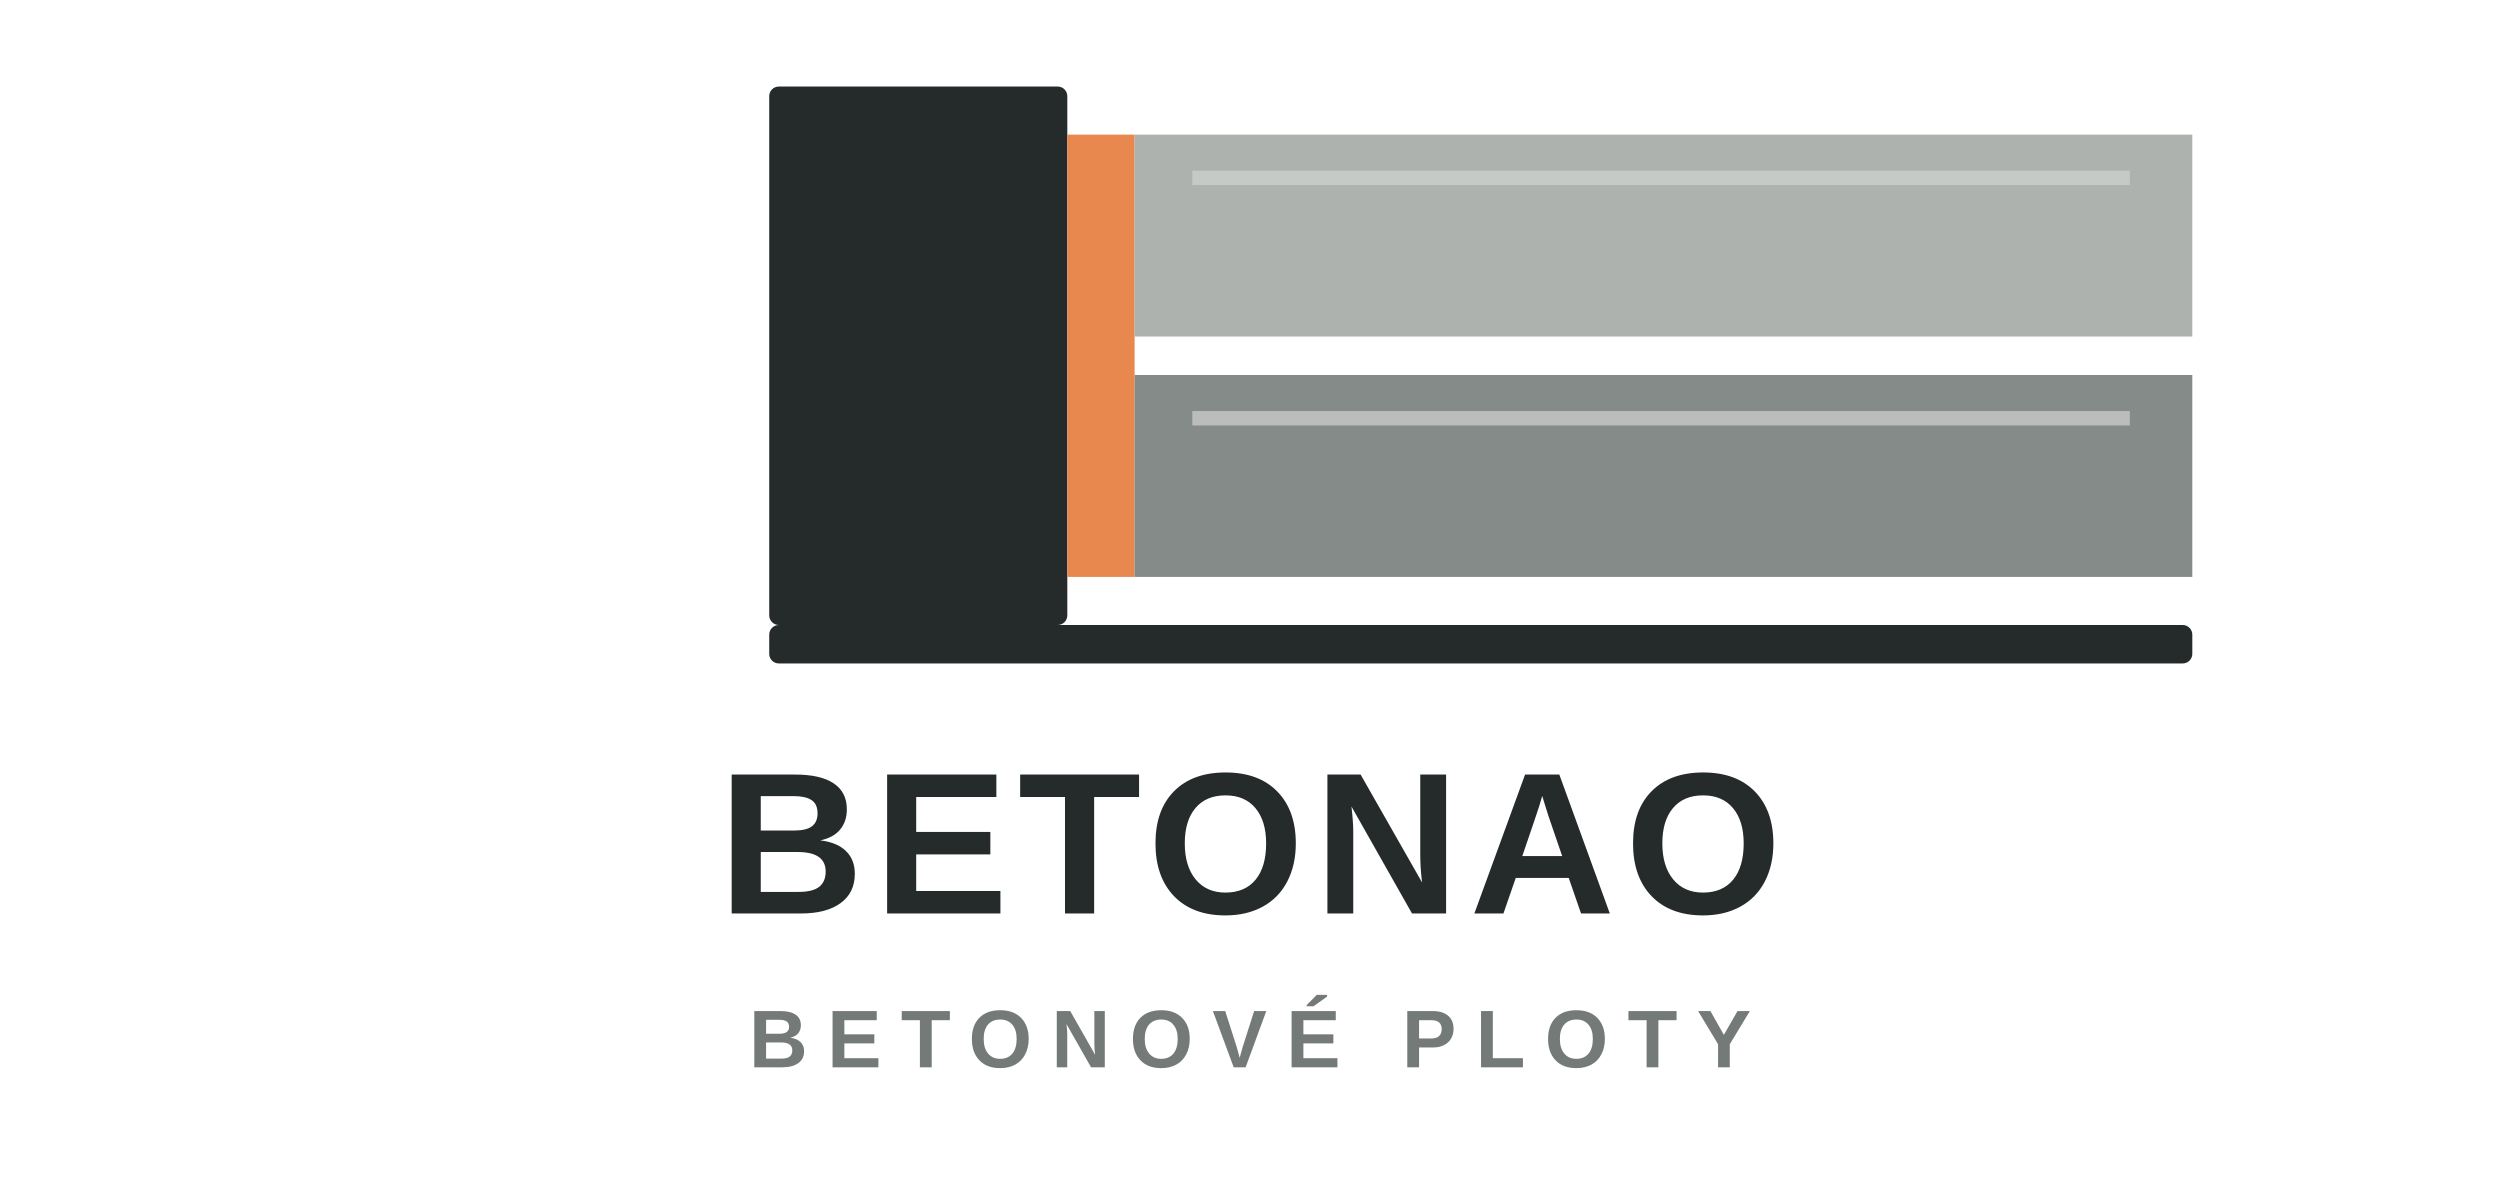
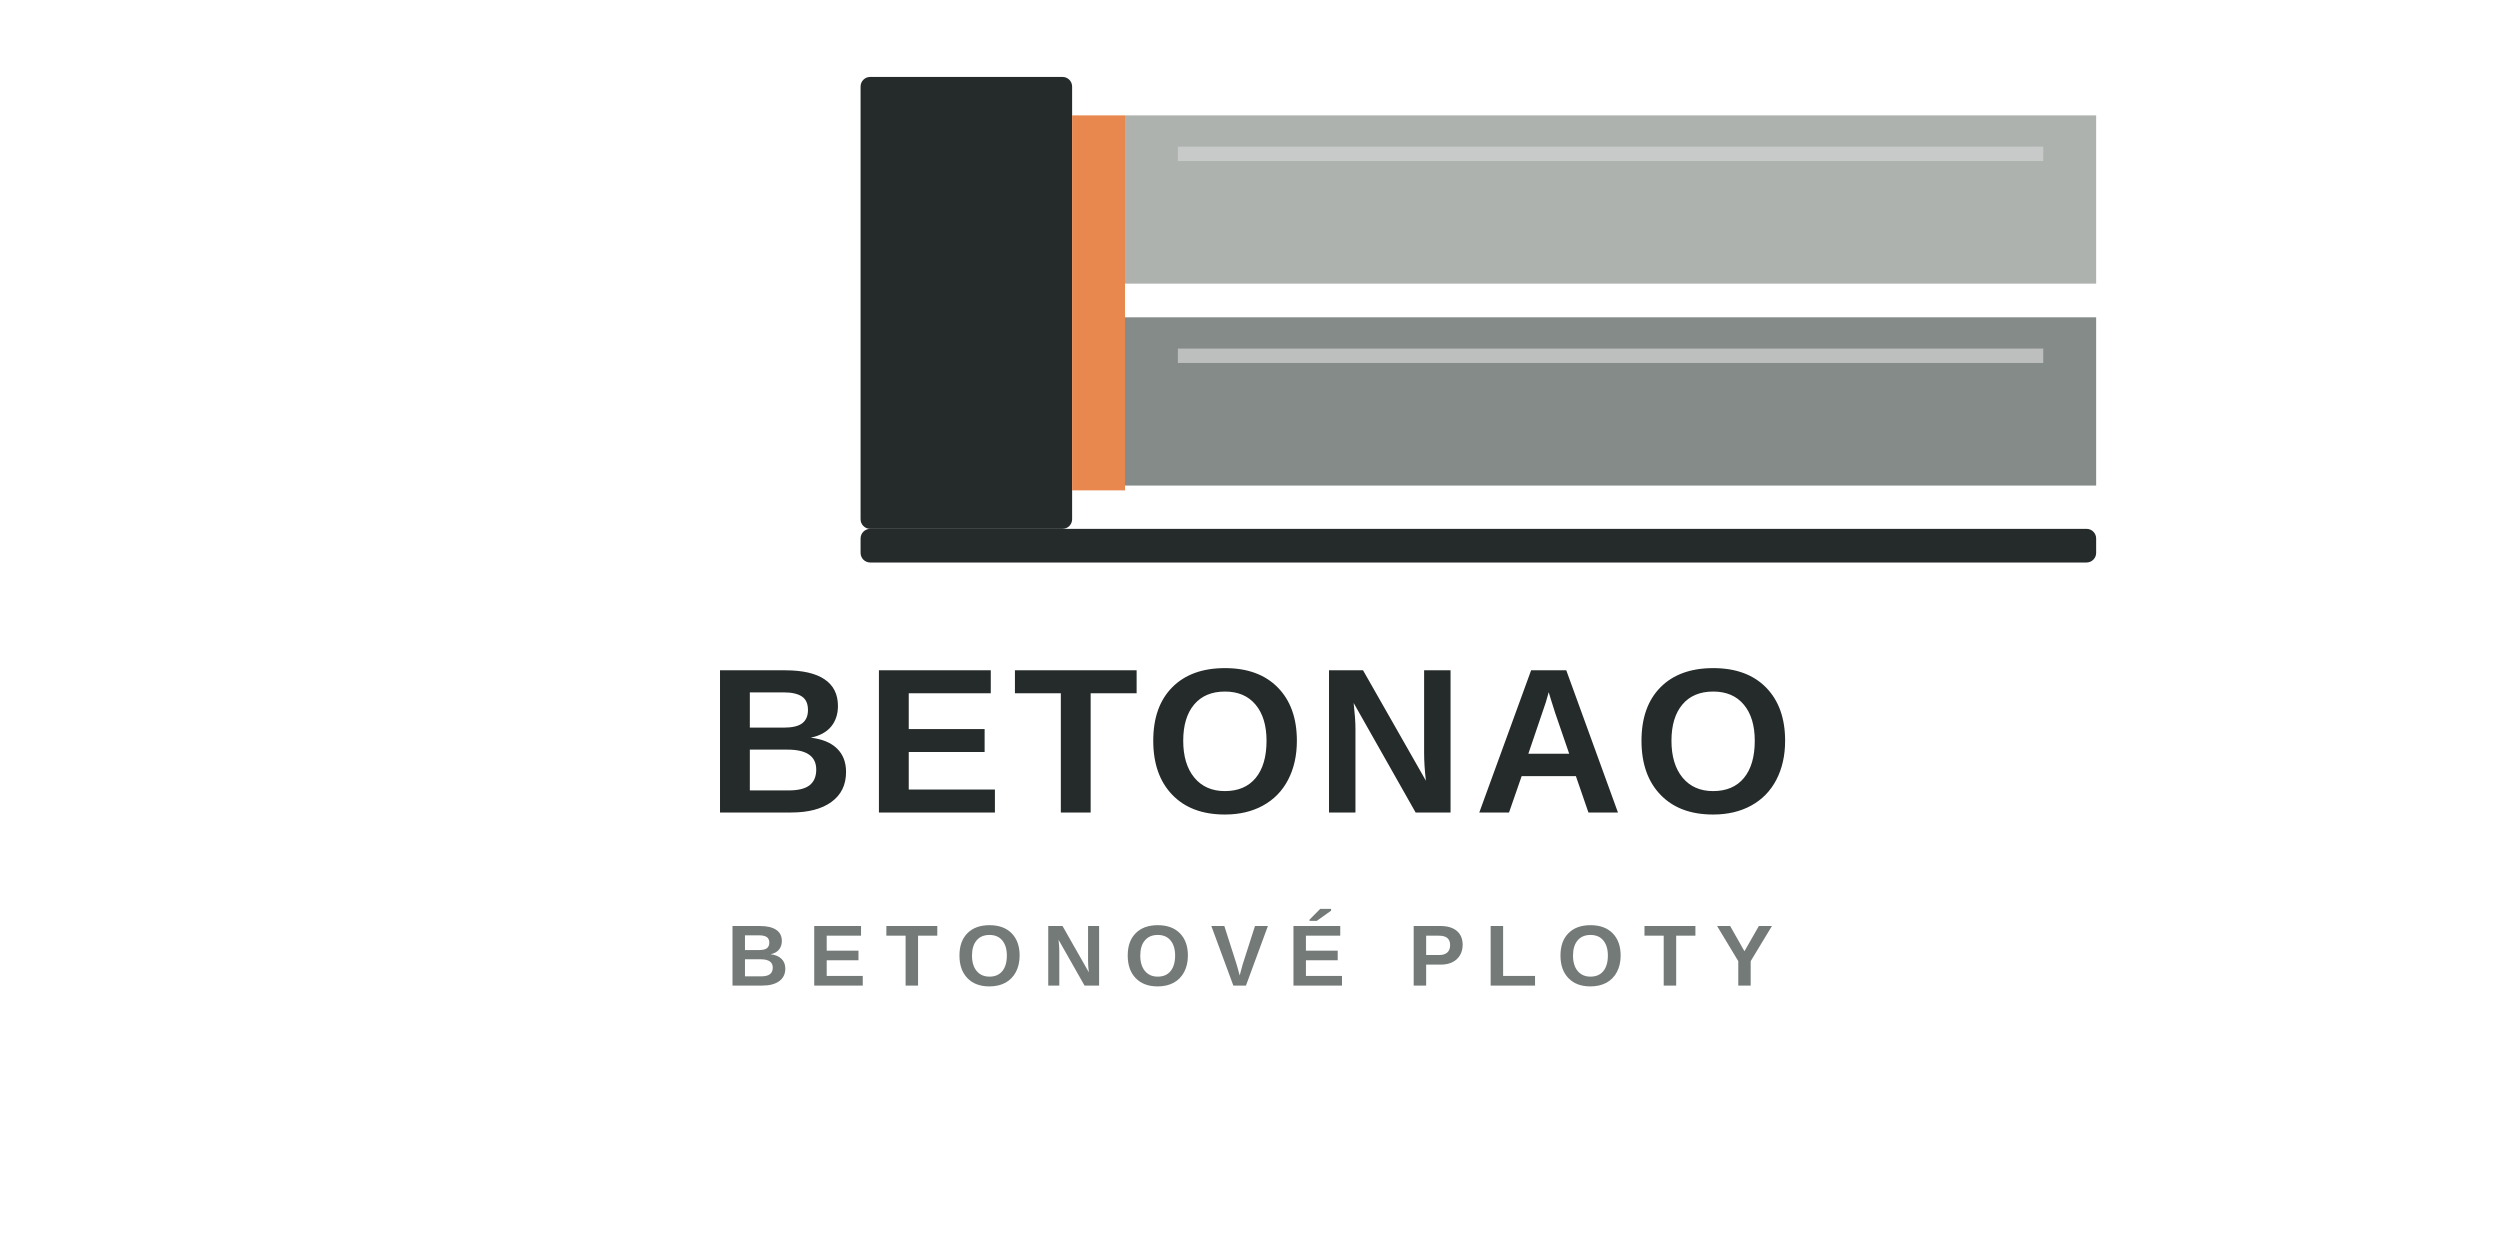
- <svg xmlns="http://www.w3.org/2000/svg" viewBox="0 0 520 250" role="img" aria-labelledby="title desc">
-   <g transform="translate(150 10)">
-     <rect x="10" y="8" width="62" height="112" rx="2" fill="#252b2a" />
-     <rect x="72" y="18" width="14" height="92" fill="#e8874e" />
-     <rect x="86" y="18" width="220" height="42" fill="#aeb2af" />
-     <rect x="86" y="68" width="220" height="42" fill="#858b88" />
-     <path d="M98 27h195M98 77h195" stroke="#d1d3d1" stroke-width="3" opacity=".7" />
-     <rect x="10" y="120" width="296" height="8" rx="2" fill="#252b2a" />
+ <svg xmlns="http://www.w3.org/2000/svg" viewBox="0 0 520 260" role="img" aria-labelledby="title desc">
+   <g transform="translate(175 12)">
+     <rect x="4" y="4" width="44" height="94" rx="2" fill="#252b2a" />
+     <rect x="48" y="12" width="11" height="78" fill="#e8874e" />
+     <rect x="59" y="12" width="202" height="35" fill="#aeb2af" />
+     <rect x="59" y="54" width="202" height="35" fill="#858b88" />
+     <path d="M70 20h180M70 62h180" stroke="#d1d3d1" stroke-width="3" opacity=".72" />
+     <rect x="4" y="98" width="257" height="7" rx="2" fill="#252b2a" />
  </g>
-   <text x="260" y="190" text-anchor="middle" font-family="Arial,sans-serif" font-size="42" font-weight="800" letter-spacing="2" fill="#252b2a">BETONAO</text>
-   <text x="260" y="222" text-anchor="middle" font-family="Arial,sans-serif" font-size="17" font-weight="700" letter-spacing="4" fill="#737a77">BETONOVÉ PLOTY</text>
+   <text x="260" y="169" text-anchor="middle" font-family="Arial,sans-serif" font-size="43" font-weight="800" letter-spacing="2" fill="#252b2a">BETONAO</text>
+   <text x="260" y="205" text-anchor="middle" font-family="Arial,sans-serif" font-size="18" font-weight="700" letter-spacing="4" fill="#737a77">BETONOVÉ PLOTY</text>
</svg>
